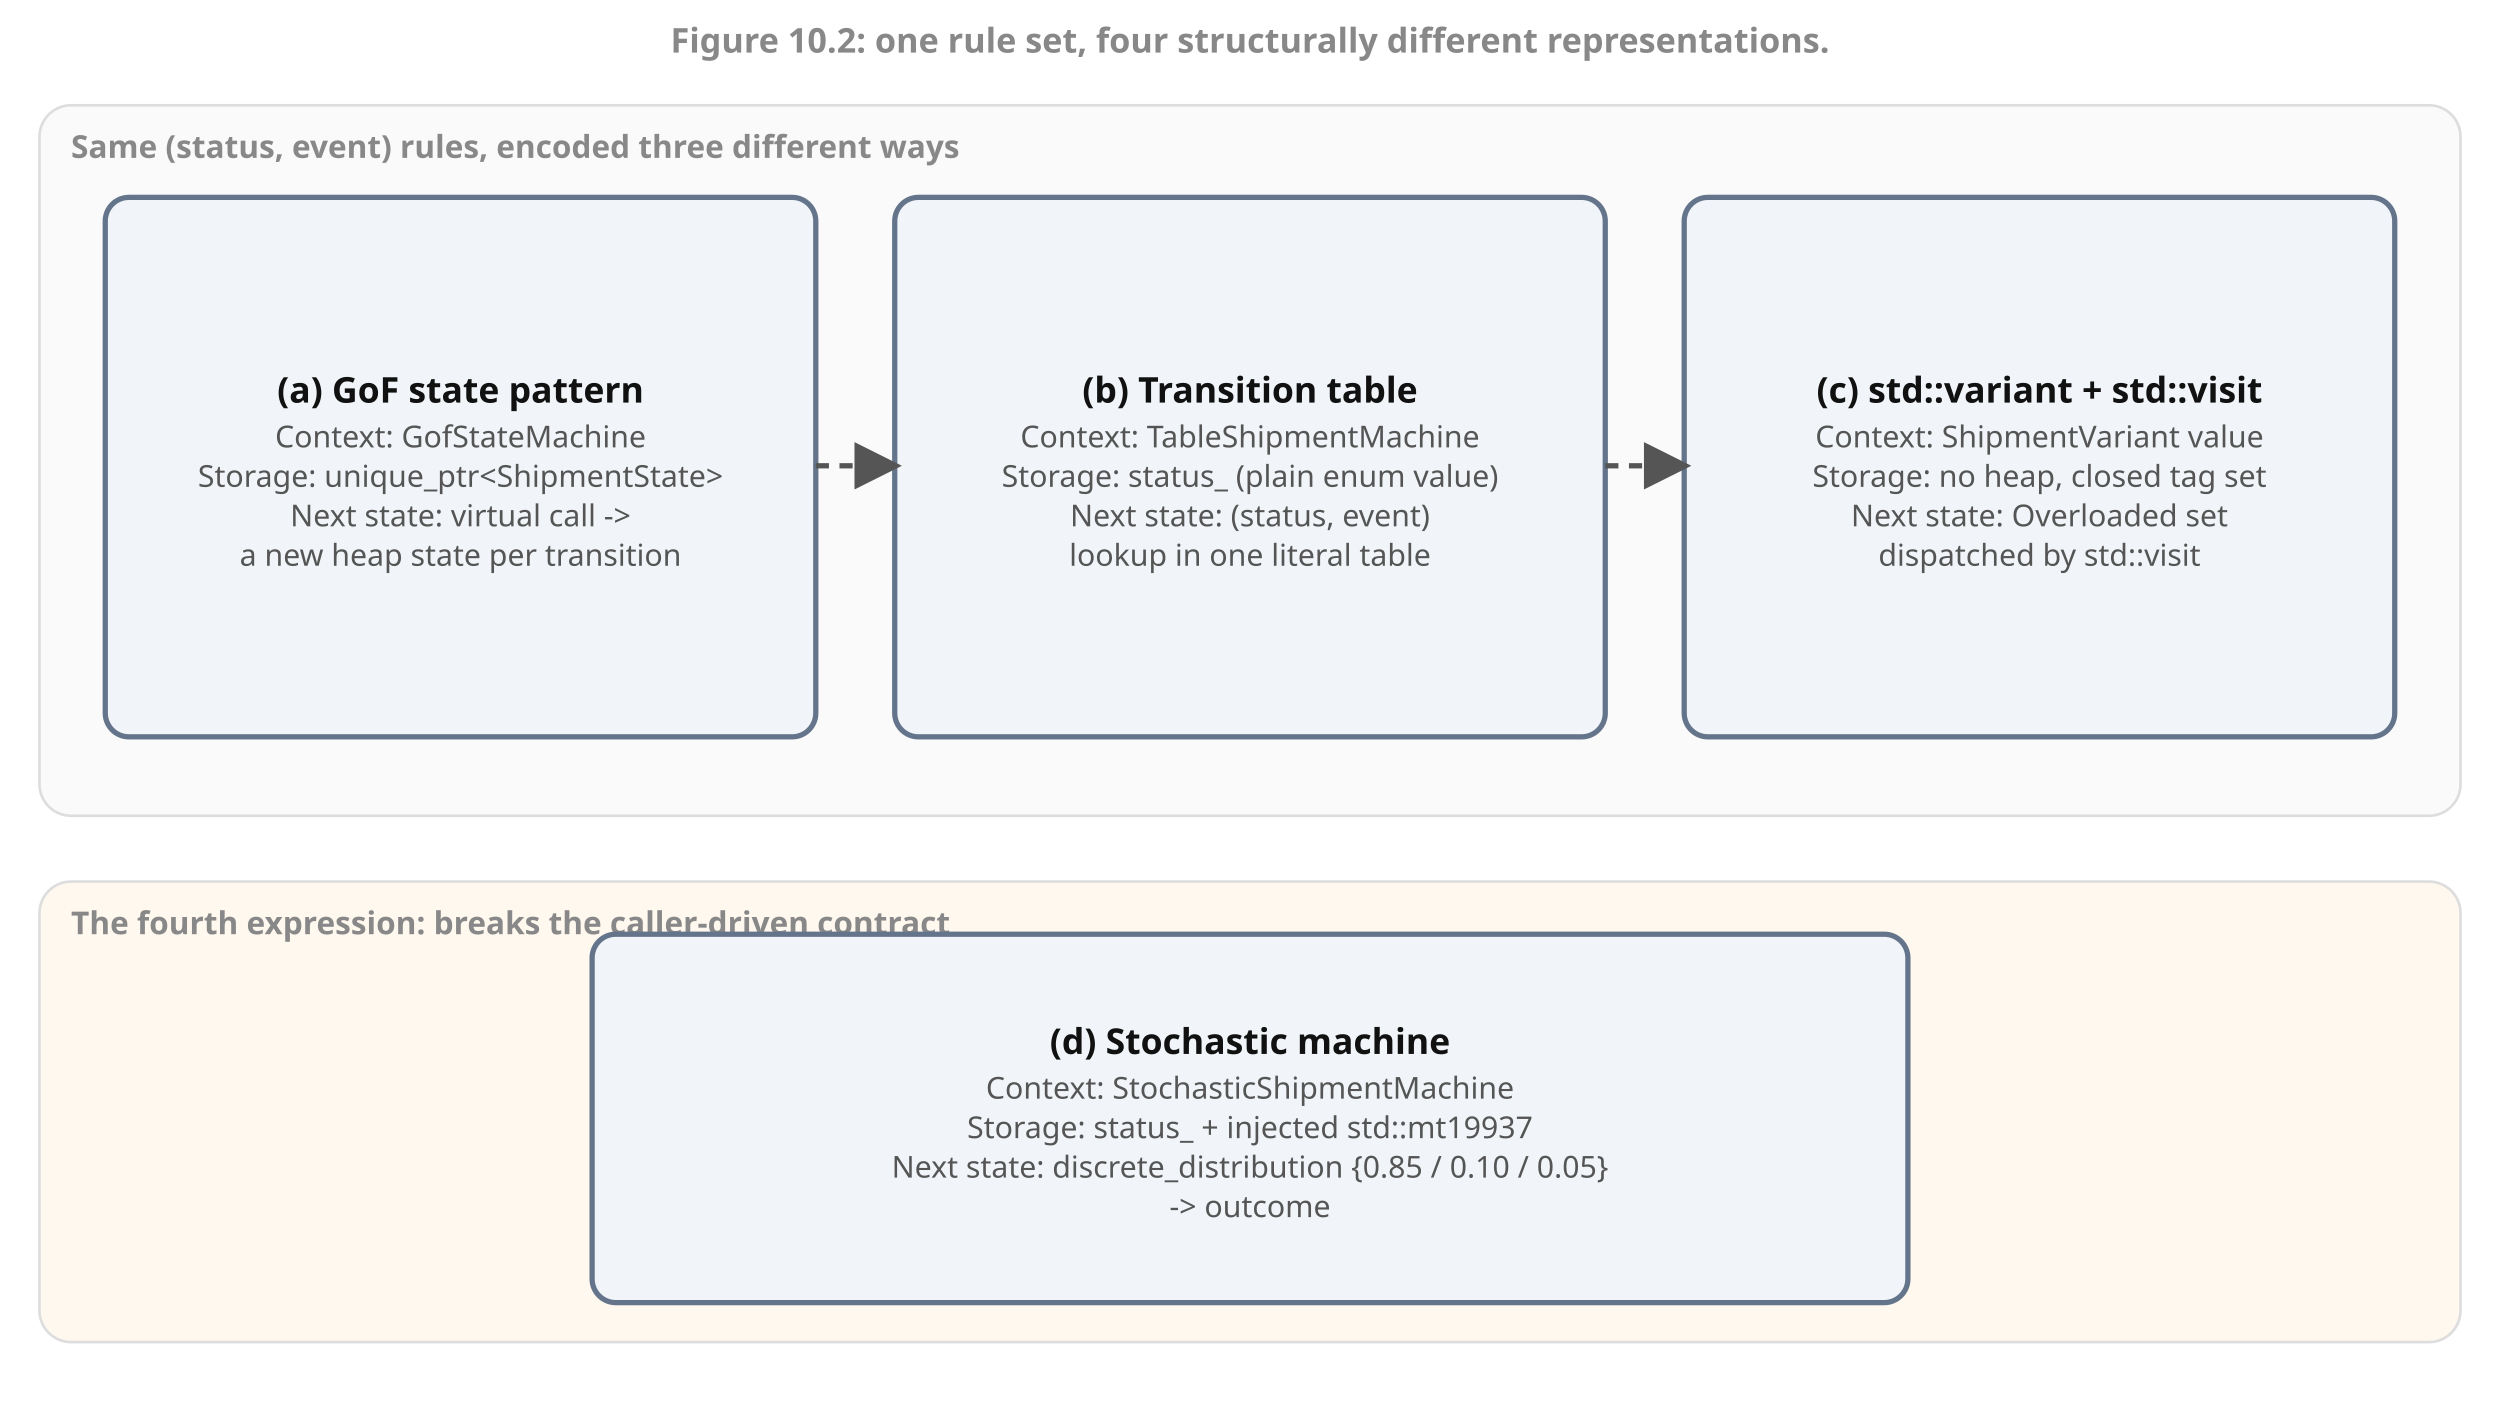
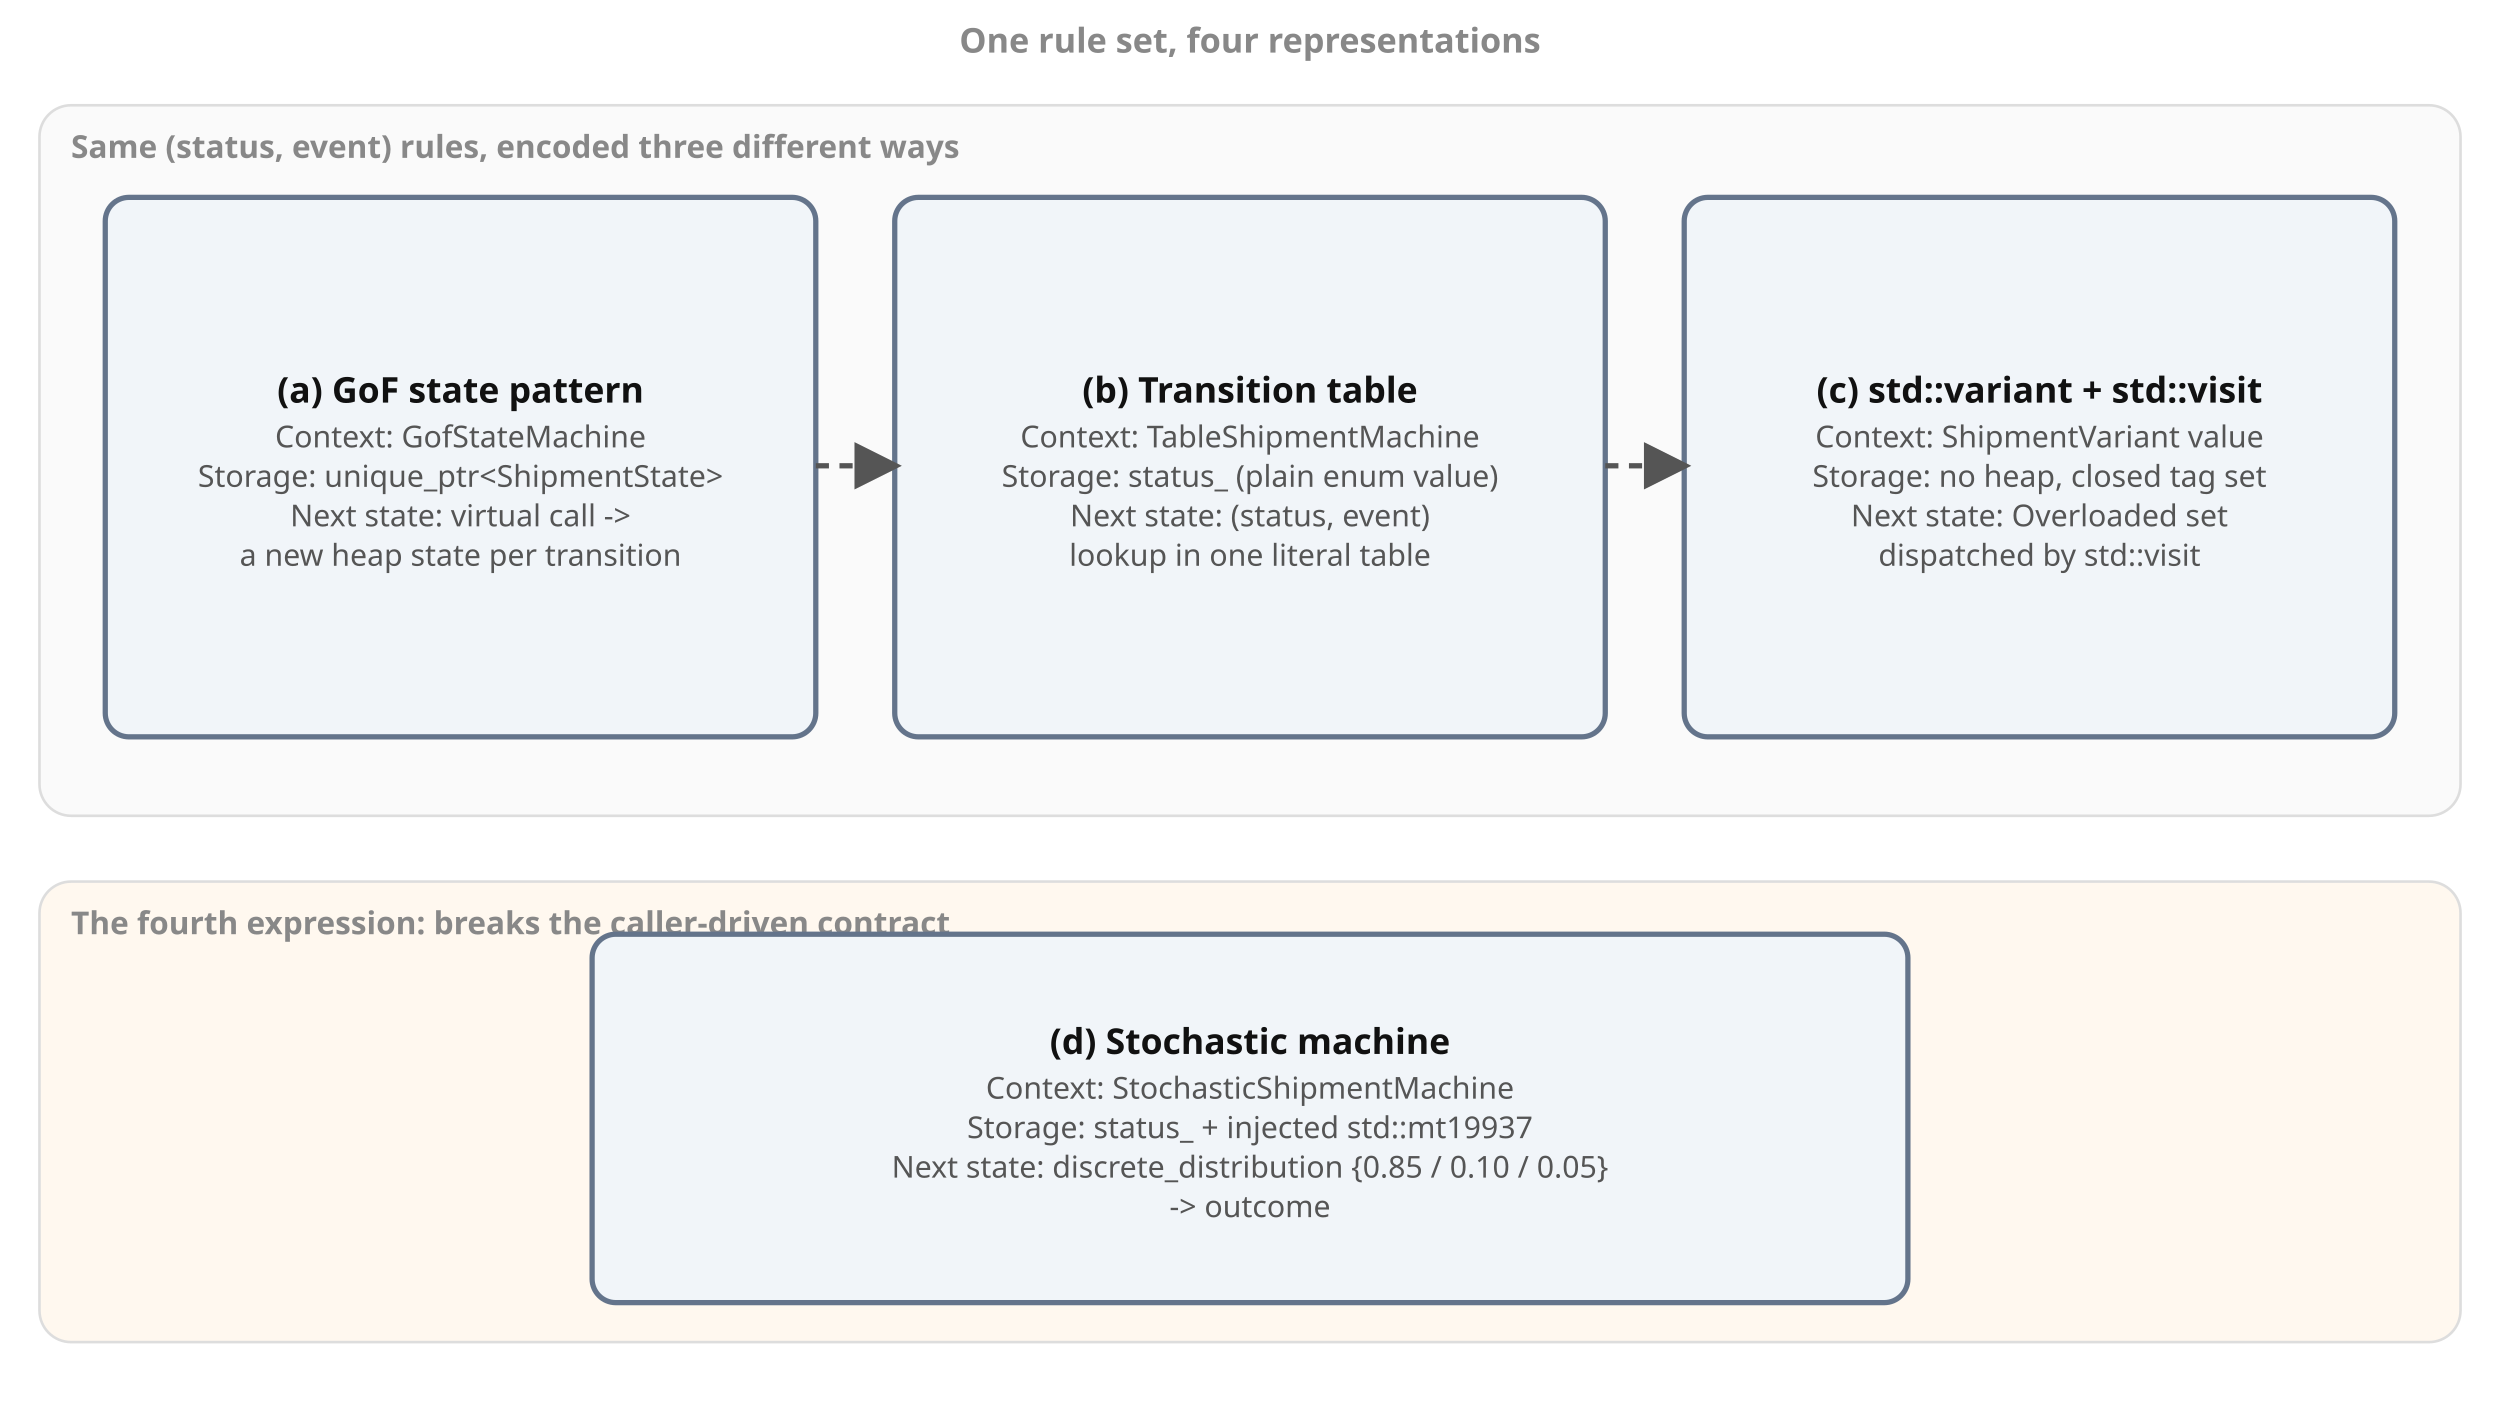
<svg xmlns="http://www.w3.org/2000/svg" viewBox="0 0 950 540" font-family="'Red Hat Text', system-ui, sans-serif" role="img">
  <defs>
    <marker id="a" viewBox="0 0 10 10" refX="8.5" refY="5" markerWidth="9" markerHeight="9" orient="auto-start-reverse">
      <path d="M0,0 L10,5 L0,10 z" fill="#555" />
    </marker>
    <marker id="am" viewBox="0 0 10 10" refX="8.5" refY="5" markerWidth="9" markerHeight="9" orient="auto-start-reverse">
      <path d="M0,0 L10,5 L0,10 z" fill="#b8650a" />
    </marker>
  </defs>
  <rect x="15" y="40" width="920" height="270" rx="12" fill="#fafafa" stroke="#ddd" />
  <text x="27" y="60" font-size="12" font-weight="700" fill="#888">Same (status, event) rules, encoded three different ways</text>
  <rect x="15" y="335" width="920" height="175" rx="12" fill="#fff8ef" stroke="#ddd" />
  <text x="27" y="355" font-size="12" font-weight="700" fill="#888">The fourth expression: breaks the caller-driven contract</text>
  <rect x="40" y="75" width="270" height="205" rx="9" fill="#f1f5f9" stroke="#64748b" stroke-width="2" />
  <text x="175.0" y="153.0" font-size="13.5" font-weight="700" fill="#111111" text-anchor="middle">(a) GoF state pattern</text>
  <text x="175.0" y="170.0" font-size="11.5" fill="#555555" text-anchor="middle">Context: GofStateMachine</text>
  <text x="175.0" y="185.0" font-size="11.5" fill="#555555" text-anchor="middle">Storage: unique_ptr&lt;ShipmentState&gt;</text>
  <text x="175.0" y="200.0" font-size="11.5" fill="#555555" text-anchor="middle">Next state: virtual call -&gt;</text>
  <text x="175.0" y="215.0" font-size="11.5" fill="#555555" text-anchor="middle">a new heap state per transition</text>
  <rect x="340" y="75" width="270" height="205" rx="9" fill="#f1f5f9" stroke="#64748b" stroke-width="2" />
  <text x="475.0" y="153.0" font-size="13.5" font-weight="700" fill="#111111" text-anchor="middle">(b) Transition table</text>
  <text x="475.0" y="170.0" font-size="11.5" fill="#555555" text-anchor="middle">Context: TableShipmentMachine</text>
  <text x="475.0" y="185.0" font-size="11.5" fill="#555555" text-anchor="middle">Storage: status_ (plain enum value)</text>
  <text x="475.0" y="200.0" font-size="11.5" fill="#555555" text-anchor="middle">Next state: (status, event)</text>
  <text x="475.0" y="215.0" font-size="11.5" fill="#555555" text-anchor="middle">lookup in one literal table</text>
  <rect x="640" y="75" width="270" height="205" rx="9" fill="#f1f5f9" stroke="#64748b" stroke-width="2" />
  <text x="775.0" y="153.0" font-size="13.5" font-weight="700" fill="#111111" text-anchor="middle">(c) std::variant + std::visit</text>
  <text x="775.0" y="170.0" font-size="11.5" fill="#555555" text-anchor="middle">Context: ShipmentVariant value</text>
  <text x="775.0" y="185.0" font-size="11.5" fill="#555555" text-anchor="middle">Storage: no heap, closed tag set</text>
  <text x="775.0" y="200.0" font-size="11.5" fill="#555555" text-anchor="middle">Next state: Overloaded set</text>
  <text x="775.0" y="215.0" font-size="11.5" fill="#555555" text-anchor="middle">dispatched by std::visit</text>
  <rect x="225" y="355" width="500" height="140" rx="9" fill="#f1f5f9" stroke="#64748b" stroke-width="2" />
  <text x="475.0" y="400.5" font-size="13.5" font-weight="700" fill="#111111" text-anchor="middle">(d) Stochastic machine</text>
  <text x="475.0" y="417.5" font-size="11.5" fill="#555555" text-anchor="middle">Context: StochasticShipmentMachine</text>
  <text x="475.0" y="432.5" font-size="11.5" fill="#555555" text-anchor="middle">Storage: status_ + injected std::mt19937</text>
  <text x="475.0" y="447.5" font-size="11.5" fill="#555555" text-anchor="middle">Next state: discrete_distribution {0.85 / 0.10 / 0.05}</text>
  <text x="475.0" y="462.5" font-size="11.5" fill="#555555" text-anchor="middle">-&gt; outcome</text>
  <path d="M310,177 L340,177" fill="none" stroke="#555" stroke-width="2" stroke-dasharray="5 4" marker-end="url(#a)" />
  <path d="M610,177 L640,177" fill="none" stroke="#555" stroke-width="2" stroke-dasharray="5 4" marker-end="url(#a)" />
-   <text x="475" y="20" font-size="13" fill="#888" text-anchor="middle" font-weight="700">Figure 10.2: one rule set, four structurally different representations.</text>
+   <text x="475" y="20" font-size="13" fill="#888" text-anchor="middle" font-weight="700">One rule set, four representations</text>
</svg>
